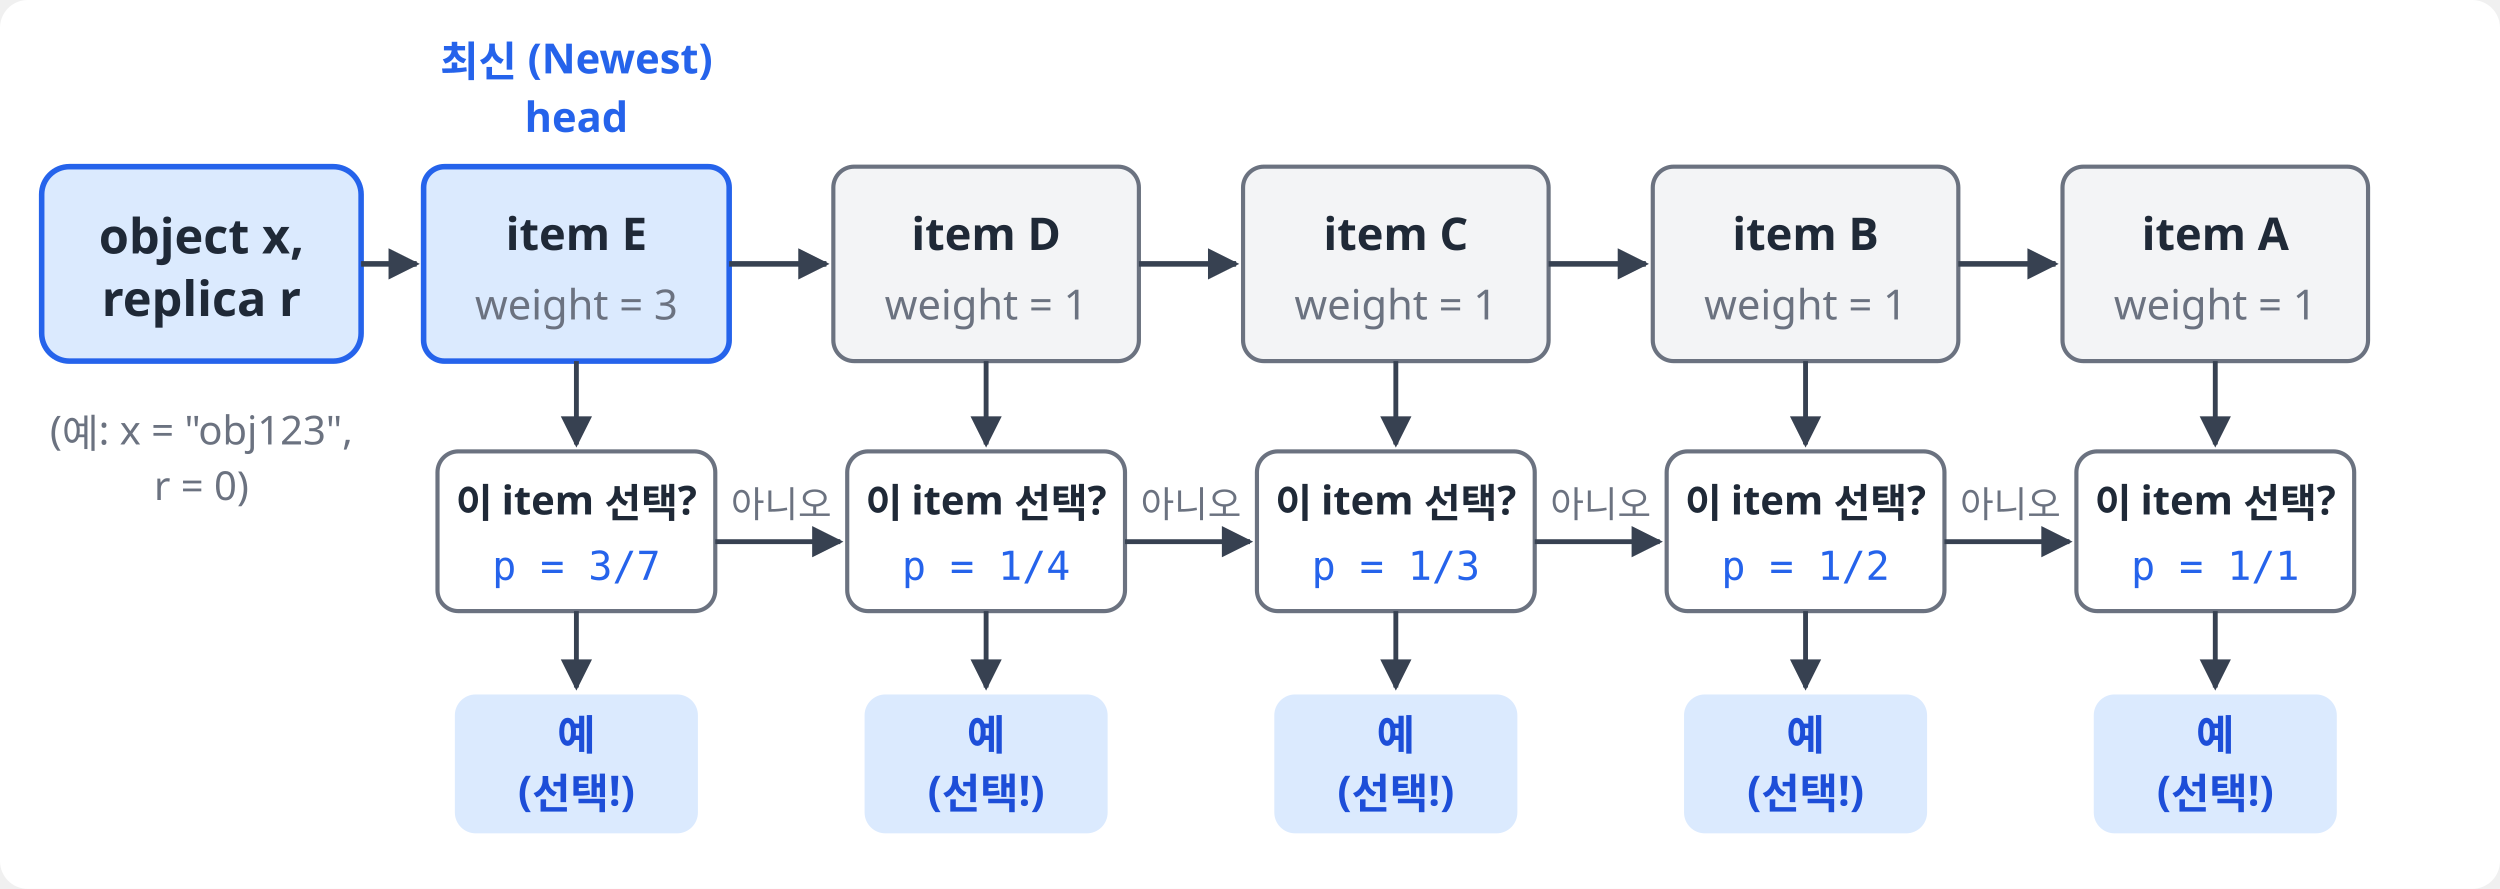
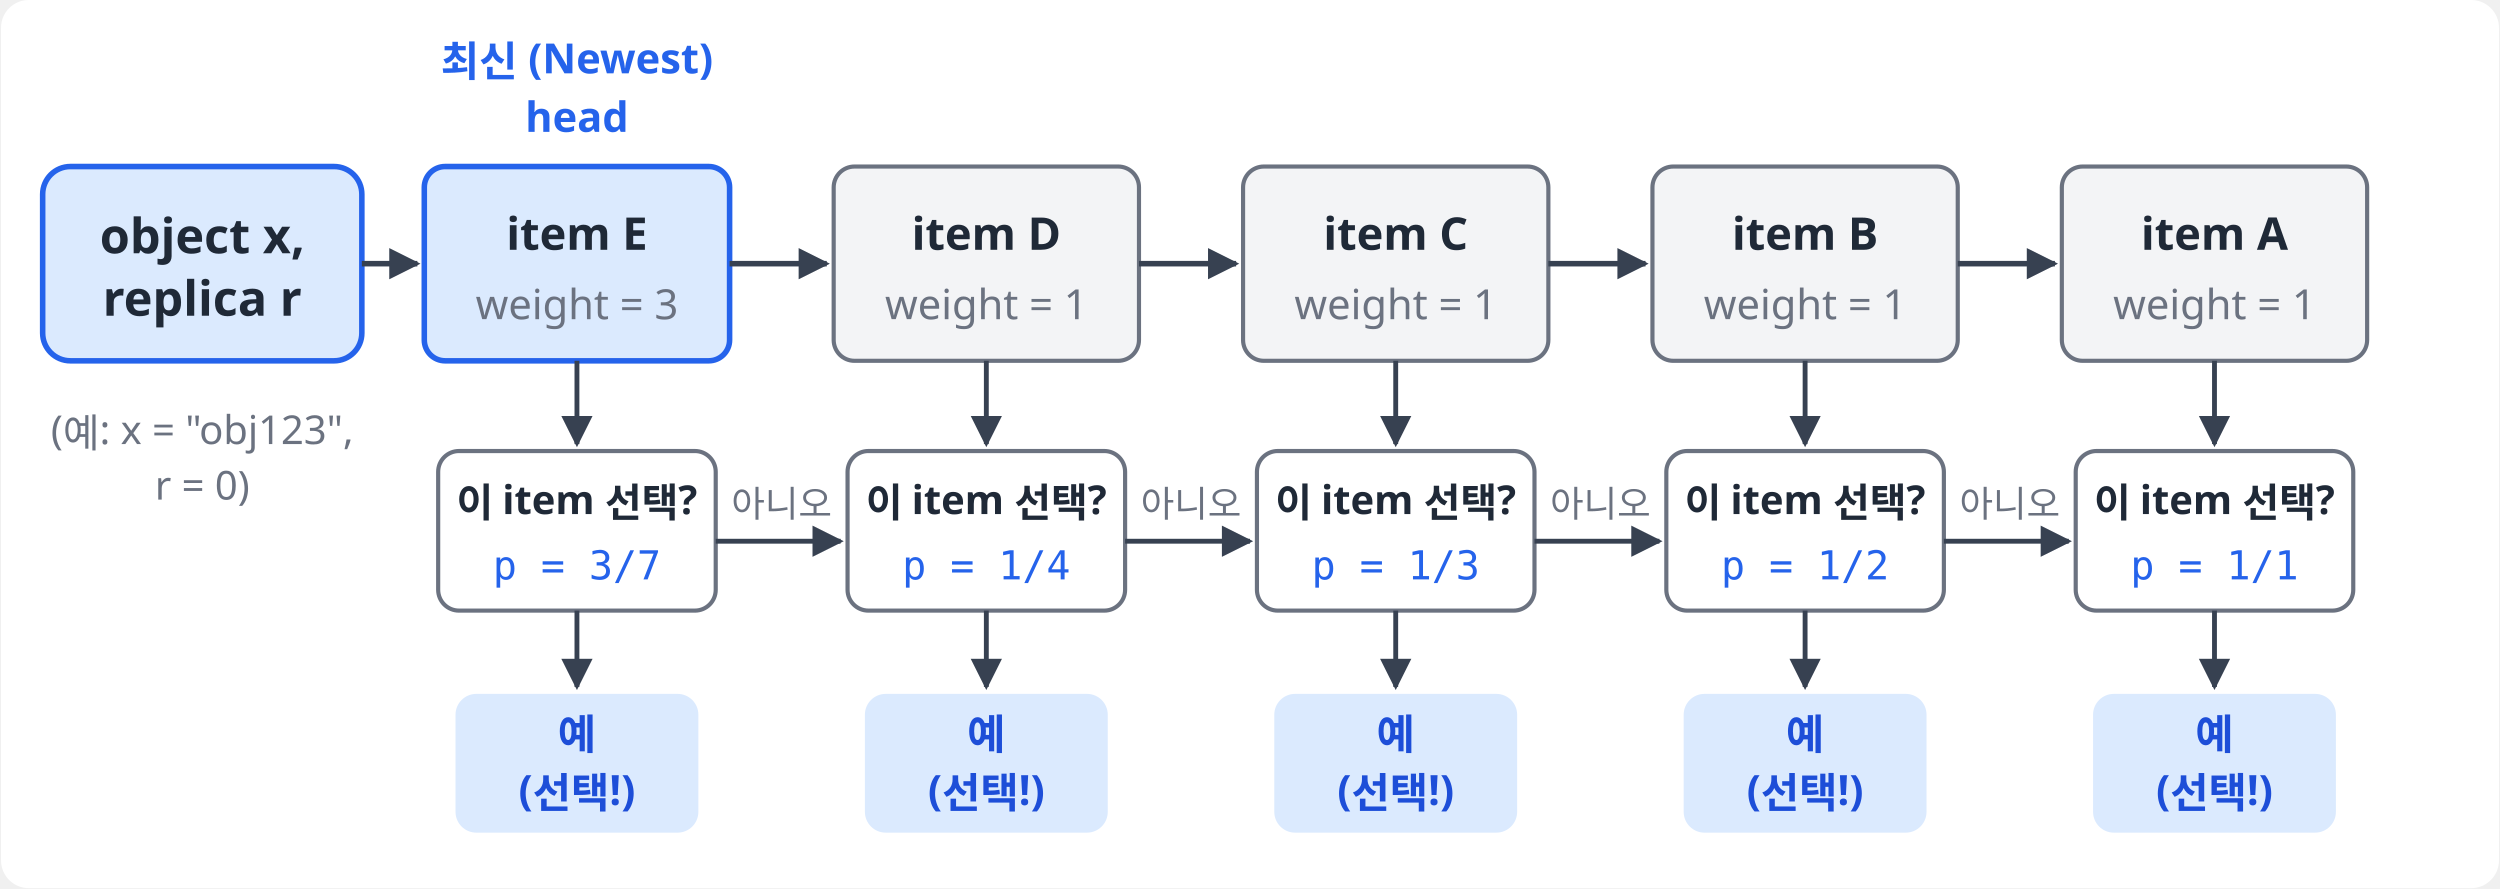
- <svg xmlns="http://www.w3.org/2000/svg" width="720" height="256" viewBox="0 0 720 256" font-family="Pretendard, 'Apple SD Gothic Neo', 'Noto Sans KR', 'Malgun Gothic', sans-serif" role="img">
+ <svg xmlns="http://www.w3.org/2000/svg" width="760" height="270" viewBox="0 0 720 256" font-family="Pretendard, 'Apple SD Gothic Neo', 'Noto Sans KR', 'Malgun Gothic', sans-serif" role="img">
  <defs>
    <marker id="a-dark" viewBox="0 0 10 10" refX="9" refY="5" markerUnits="userSpaceOnUse" markerWidth="9" markerHeight="9" orient="auto-start-reverse">
      <path d="M0,0 L10,5 L0,10 z" fill="#374151" />
    </marker>
    <marker id="a-gray" viewBox="0 0 10 10" refX="9" refY="5" markerUnits="userSpaceOnUse" markerWidth="9" markerHeight="9" orient="auto-start-reverse">
      <path d="M0,0 L10,5 L0,10 z" fill="#9ca3af" />
    </marker>
    <marker id="a-blue" viewBox="0 0 10 10" refX="9" refY="5" markerUnits="userSpaceOnUse" markerWidth="9" markerHeight="9" orient="auto-start-reverse">
      <path d="M0,0 L10,5 L0,10 z" fill="#2563eb" />
    </marker>
    <marker id="a-orange" viewBox="0 0 10 10" refX="9" refY="5" markerUnits="userSpaceOnUse" markerWidth="9" markerHeight="9" orient="auto-start-reverse">
      <path d="M0,0 L10,5 L0,10 z" fill="#ea580c" />
    </marker>
    <marker id="a-green" viewBox="0 0 10 10" refX="9" refY="5" markerUnits="userSpaceOnUse" markerWidth="9" markerHeight="9" orient="auto-start-reverse">
      <path d="M0,0 L10,5 L0,10 z" fill="#16a34a" />
    </marker>
    <marker id="a-pink" viewBox="0 0 10 10" refX="9" refY="5" markerUnits="userSpaceOnUse" markerWidth="9" markerHeight="9" orient="auto-start-reverse">
      <path d="M0,0 L10,5 L0,10 z" fill="#db2777" />
    </marker>
  </defs>
  <rect width="720" height="256" rx="8" fill="#ffffff" />
  <rect x="12" y="48" width="92" height="56" rx="8" fill="#dbeafe" stroke="#2563eb" stroke-width="1.6" />
  <text x="58.0" y="73.0" font-size="14" font-weight="700" text-anchor="middle" fill="#1f2937">object x,</text>
  <text x="58.0" y="91.0" font-size="14" font-weight="700" text-anchor="middle" fill="#1f2937">replica r</text>
  <text x="58.0" y="128" font-size="11.5" font-weight="400" text-anchor="middle" fill="#6b7280">(예: x = "obj123",</text>
  <text x="58.0" y="144" font-size="11.5" font-weight="400" text-anchor="middle" fill="#6b7280">r = 0)</text>
  <text x="166" y="22" font-size="12" font-weight="700" text-anchor="middle" fill="#2563eb">최신 (Newest)</text>
  <text x="166" y="38" font-size="12" font-weight="700" text-anchor="middle" fill="#2563eb">head</text>
  <line x1="104" y1="76" x2="120" y2="76" stroke="#374151" stroke-width="1.6" marker-end="url(#a-dark)" />
  <rect x="122" y="48" width="88" height="56" rx="6" fill="#dbeafe" stroke="#2563eb" stroke-width="1.6" />
  <text x="166" y="72" font-size="13" font-weight="700" text-anchor="middle" fill="#1f2937">item E</text>
  <text x="166" y="92" font-size="12" font-weight="400" text-anchor="middle" fill="#6b7280">weight = 3</text>
  <line x1="210" y1="76" x2="238" y2="76" stroke="#374151" stroke-width="1.6" marker-end="url(#a-dark)" />
  <line x1="166" y1="104" x2="166" y2="128" stroke="#374151" stroke-width="1.4" marker-end="url(#a-dark)" />
  <rect x="126" y="130" width="80" height="46" rx="6" fill="#ffffff" stroke="#6b7280" stroke-width="1.2" />
  <text x="166" y="149" font-size="11.5" font-weight="600" text-anchor="middle" fill="#1f2937">이 item 선택?</text>
  <text x="166" y="167" font-size="11.5" font-weight="400" text-anchor="middle" fill="#2563eb" font-family="SFMono-Regular, Menlo, Consolas, monospace">p = 3/7</text>
  <line x1="206" y1="156" x2="242" y2="156" stroke="#374151" stroke-width="1.4" marker-end="url(#a-dark)" />
  <text x="225" y="149" font-size="10.5" font-weight="400" text-anchor="middle" fill="#6b7280">아니오</text>
  <line x1="166" y1="176" x2="166" y2="198" stroke="#374151" stroke-width="1.4" marker-end="url(#a-dark)" />
  <rect x="131" y="200" width="70" height="40" rx="6" fill="#dbeafe" stroke="none" stroke-width="1.2" />
  <text x="166" y="216" font-size="12" font-weight="700" text-anchor="middle" fill="#1d4ed8">예</text>
  <text x="166" y="232" font-size="12" font-weight="700" text-anchor="middle" fill="#1d4ed8">(선택!)</text>
  <rect x="240" y="48" width="88" height="56" rx="6" fill="#f3f4f6" stroke="#6b7280" stroke-width="1.2" />
  <text x="284" y="72" font-size="13" font-weight="700" text-anchor="middle" fill="#1f2937">item D</text>
  <text x="284" y="92" font-size="12" font-weight="400" text-anchor="middle" fill="#6b7280">weight = 1</text>
  <line x1="328" y1="76" x2="356" y2="76" stroke="#374151" stroke-width="1.6" marker-end="url(#a-dark)" />
  <line x1="284" y1="104" x2="284" y2="128" stroke="#374151" stroke-width="1.4" marker-end="url(#a-dark)" />
  <rect x="244" y="130" width="80" height="46" rx="6" fill="#ffffff" stroke="#6b7280" stroke-width="1.2" />
  <text x="284" y="149" font-size="11.5" font-weight="600" text-anchor="middle" fill="#1f2937">이 item 선택?</text>
  <text x="284" y="167" font-size="11.5" font-weight="400" text-anchor="middle" fill="#2563eb" font-family="SFMono-Regular, Menlo, Consolas, monospace">p = 1/4</text>
  <line x1="324" y1="156" x2="360" y2="156" stroke="#374151" stroke-width="1.4" marker-end="url(#a-dark)" />
  <text x="343" y="149" font-size="10.5" font-weight="400" text-anchor="middle" fill="#6b7280">아니오</text>
  <line x1="284" y1="176" x2="284" y2="198" stroke="#374151" stroke-width="1.4" marker-end="url(#a-dark)" />
  <rect x="249" y="200" width="70" height="40" rx="6" fill="#dbeafe" stroke="none" stroke-width="1.2" />
  <text x="284" y="216" font-size="12" font-weight="700" text-anchor="middle" fill="#1d4ed8">예</text>
  <text x="284" y="232" font-size="12" font-weight="700" text-anchor="middle" fill="#1d4ed8">(선택!)</text>
  <rect x="358" y="48" width="88" height="56" rx="6" fill="#f3f4f6" stroke="#6b7280" stroke-width="1.2" />
  <text x="402" y="72" font-size="13" font-weight="700" text-anchor="middle" fill="#1f2937">item C</text>
  <text x="402" y="92" font-size="12" font-weight="400" text-anchor="middle" fill="#6b7280">weight = 1</text>
  <line x1="446" y1="76" x2="474" y2="76" stroke="#374151" stroke-width="1.6" marker-end="url(#a-dark)" />
  <line x1="402" y1="104" x2="402" y2="128" stroke="#374151" stroke-width="1.4" marker-end="url(#a-dark)" />
  <rect x="362" y="130" width="80" height="46" rx="6" fill="#ffffff" stroke="#6b7280" stroke-width="1.2" />
  <text x="402" y="149" font-size="11.5" font-weight="600" text-anchor="middle" fill="#1f2937">이 item 선택?</text>
  <text x="402" y="167" font-size="11.5" font-weight="400" text-anchor="middle" fill="#2563eb" font-family="SFMono-Regular, Menlo, Consolas, monospace">p = 1/3</text>
  <line x1="442" y1="156" x2="478" y2="156" stroke="#374151" stroke-width="1.4" marker-end="url(#a-dark)" />
  <text x="461" y="149" font-size="10.5" font-weight="400" text-anchor="middle" fill="#6b7280">아니오</text>
  <line x1="402" y1="176" x2="402" y2="198" stroke="#374151" stroke-width="1.4" marker-end="url(#a-dark)" />
  <rect x="367" y="200" width="70" height="40" rx="6" fill="#dbeafe" stroke="none" stroke-width="1.2" />
  <text x="402" y="216" font-size="12" font-weight="700" text-anchor="middle" fill="#1d4ed8">예</text>
  <text x="402" y="232" font-size="12" font-weight="700" text-anchor="middle" fill="#1d4ed8">(선택!)</text>
  <rect x="476" y="48" width="88" height="56" rx="6" fill="#f3f4f6" stroke="#6b7280" stroke-width="1.2" />
  <text x="520" y="72" font-size="13" font-weight="700" text-anchor="middle" fill="#1f2937">item B</text>
  <text x="520" y="92" font-size="12" font-weight="400" text-anchor="middle" fill="#6b7280">weight = 1</text>
  <line x1="564" y1="76" x2="592" y2="76" stroke="#374151" stroke-width="1.6" marker-end="url(#a-dark)" />
  <line x1="520" y1="104" x2="520" y2="128" stroke="#374151" stroke-width="1.4" marker-end="url(#a-dark)" />
  <rect x="480" y="130" width="80" height="46" rx="6" fill="#ffffff" stroke="#6b7280" stroke-width="1.2" />
  <text x="520" y="149" font-size="11.5" font-weight="600" text-anchor="middle" fill="#1f2937">이 item 선택?</text>
  <text x="520" y="167" font-size="11.5" font-weight="400" text-anchor="middle" fill="#2563eb" font-family="SFMono-Regular, Menlo, Consolas, monospace">p = 1/2</text>
  <line x1="560" y1="156" x2="596" y2="156" stroke="#374151" stroke-width="1.4" marker-end="url(#a-dark)" />
  <text x="579" y="149" font-size="10.5" font-weight="400" text-anchor="middle" fill="#6b7280">아니오</text>
  <line x1="520" y1="176" x2="520" y2="198" stroke="#374151" stroke-width="1.4" marker-end="url(#a-dark)" />
  <rect x="485" y="200" width="70" height="40" rx="6" fill="#dbeafe" stroke="none" stroke-width="1.2" />
  <text x="520" y="216" font-size="12" font-weight="700" text-anchor="middle" fill="#1d4ed8">예</text>
  <text x="520" y="232" font-size="12" font-weight="700" text-anchor="middle" fill="#1d4ed8">(선택!)</text>
  <rect x="594" y="48" width="88" height="56" rx="6" fill="#f3f4f6" stroke="#6b7280" stroke-width="1.2" />
  <text x="638" y="72" font-size="13" font-weight="700" text-anchor="middle" fill="#1f2937">item A</text>
  <text x="638" y="92" font-size="12" font-weight="400" text-anchor="middle" fill="#6b7280">weight = 1</text>
  <line x1="638" y1="104" x2="638" y2="128" stroke="#374151" stroke-width="1.4" marker-end="url(#a-dark)" />
  <rect x="598" y="130" width="80" height="46" rx="6" fill="#ffffff" stroke="#6b7280" stroke-width="1.2" />
  <text x="638" y="149" font-size="11.5" font-weight="600" text-anchor="middle" fill="#1f2937">이 item 선택?</text>
  <text x="638" y="167" font-size="11.5" font-weight="400" text-anchor="middle" fill="#2563eb" font-family="SFMono-Regular, Menlo, Consolas, monospace">p = 1/1</text>
  <line x1="638" y1="176" x2="638" y2="198" stroke="#374151" stroke-width="1.4" marker-end="url(#a-dark)" />
  <rect x="603" y="200" width="70" height="40" rx="6" fill="#dbeafe" stroke="none" stroke-width="1.2" />
  <text x="638" y="216" font-size="12" font-weight="700" text-anchor="middle" fill="#1d4ed8">예</text>
  <text x="638" y="232" font-size="12" font-weight="700" text-anchor="middle" fill="#1d4ed8">(선택!)</text>
</svg>
